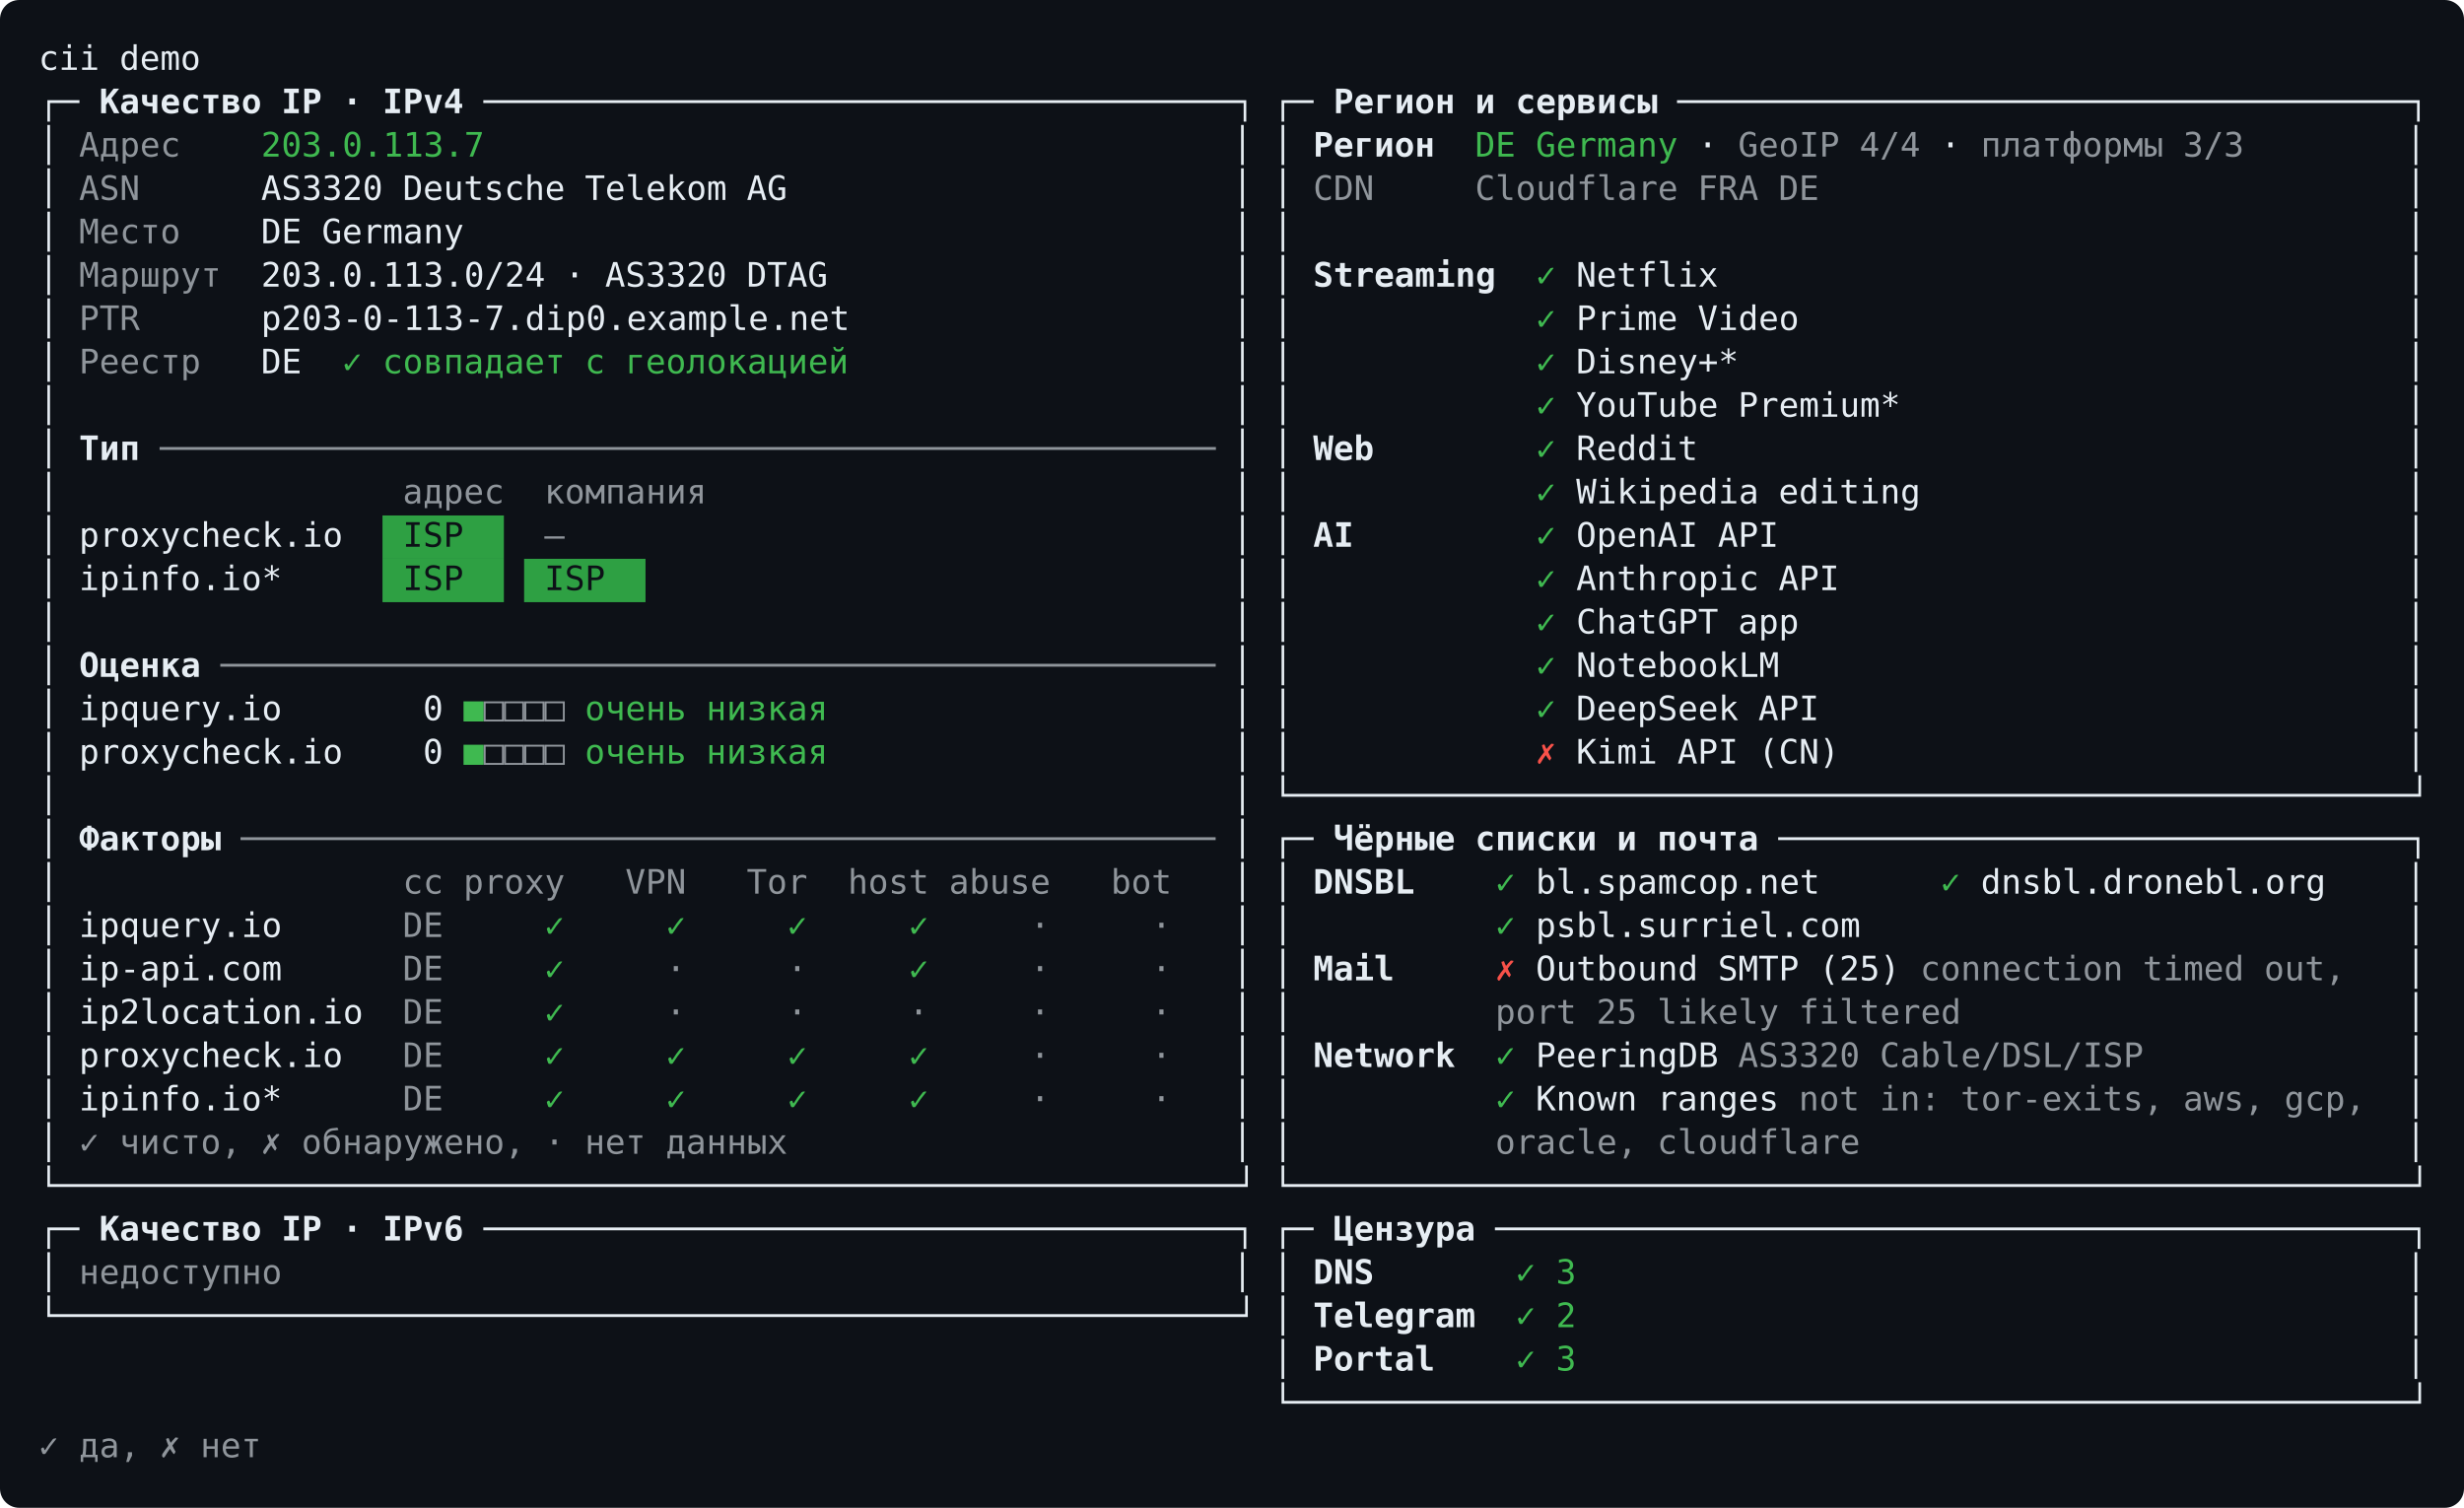
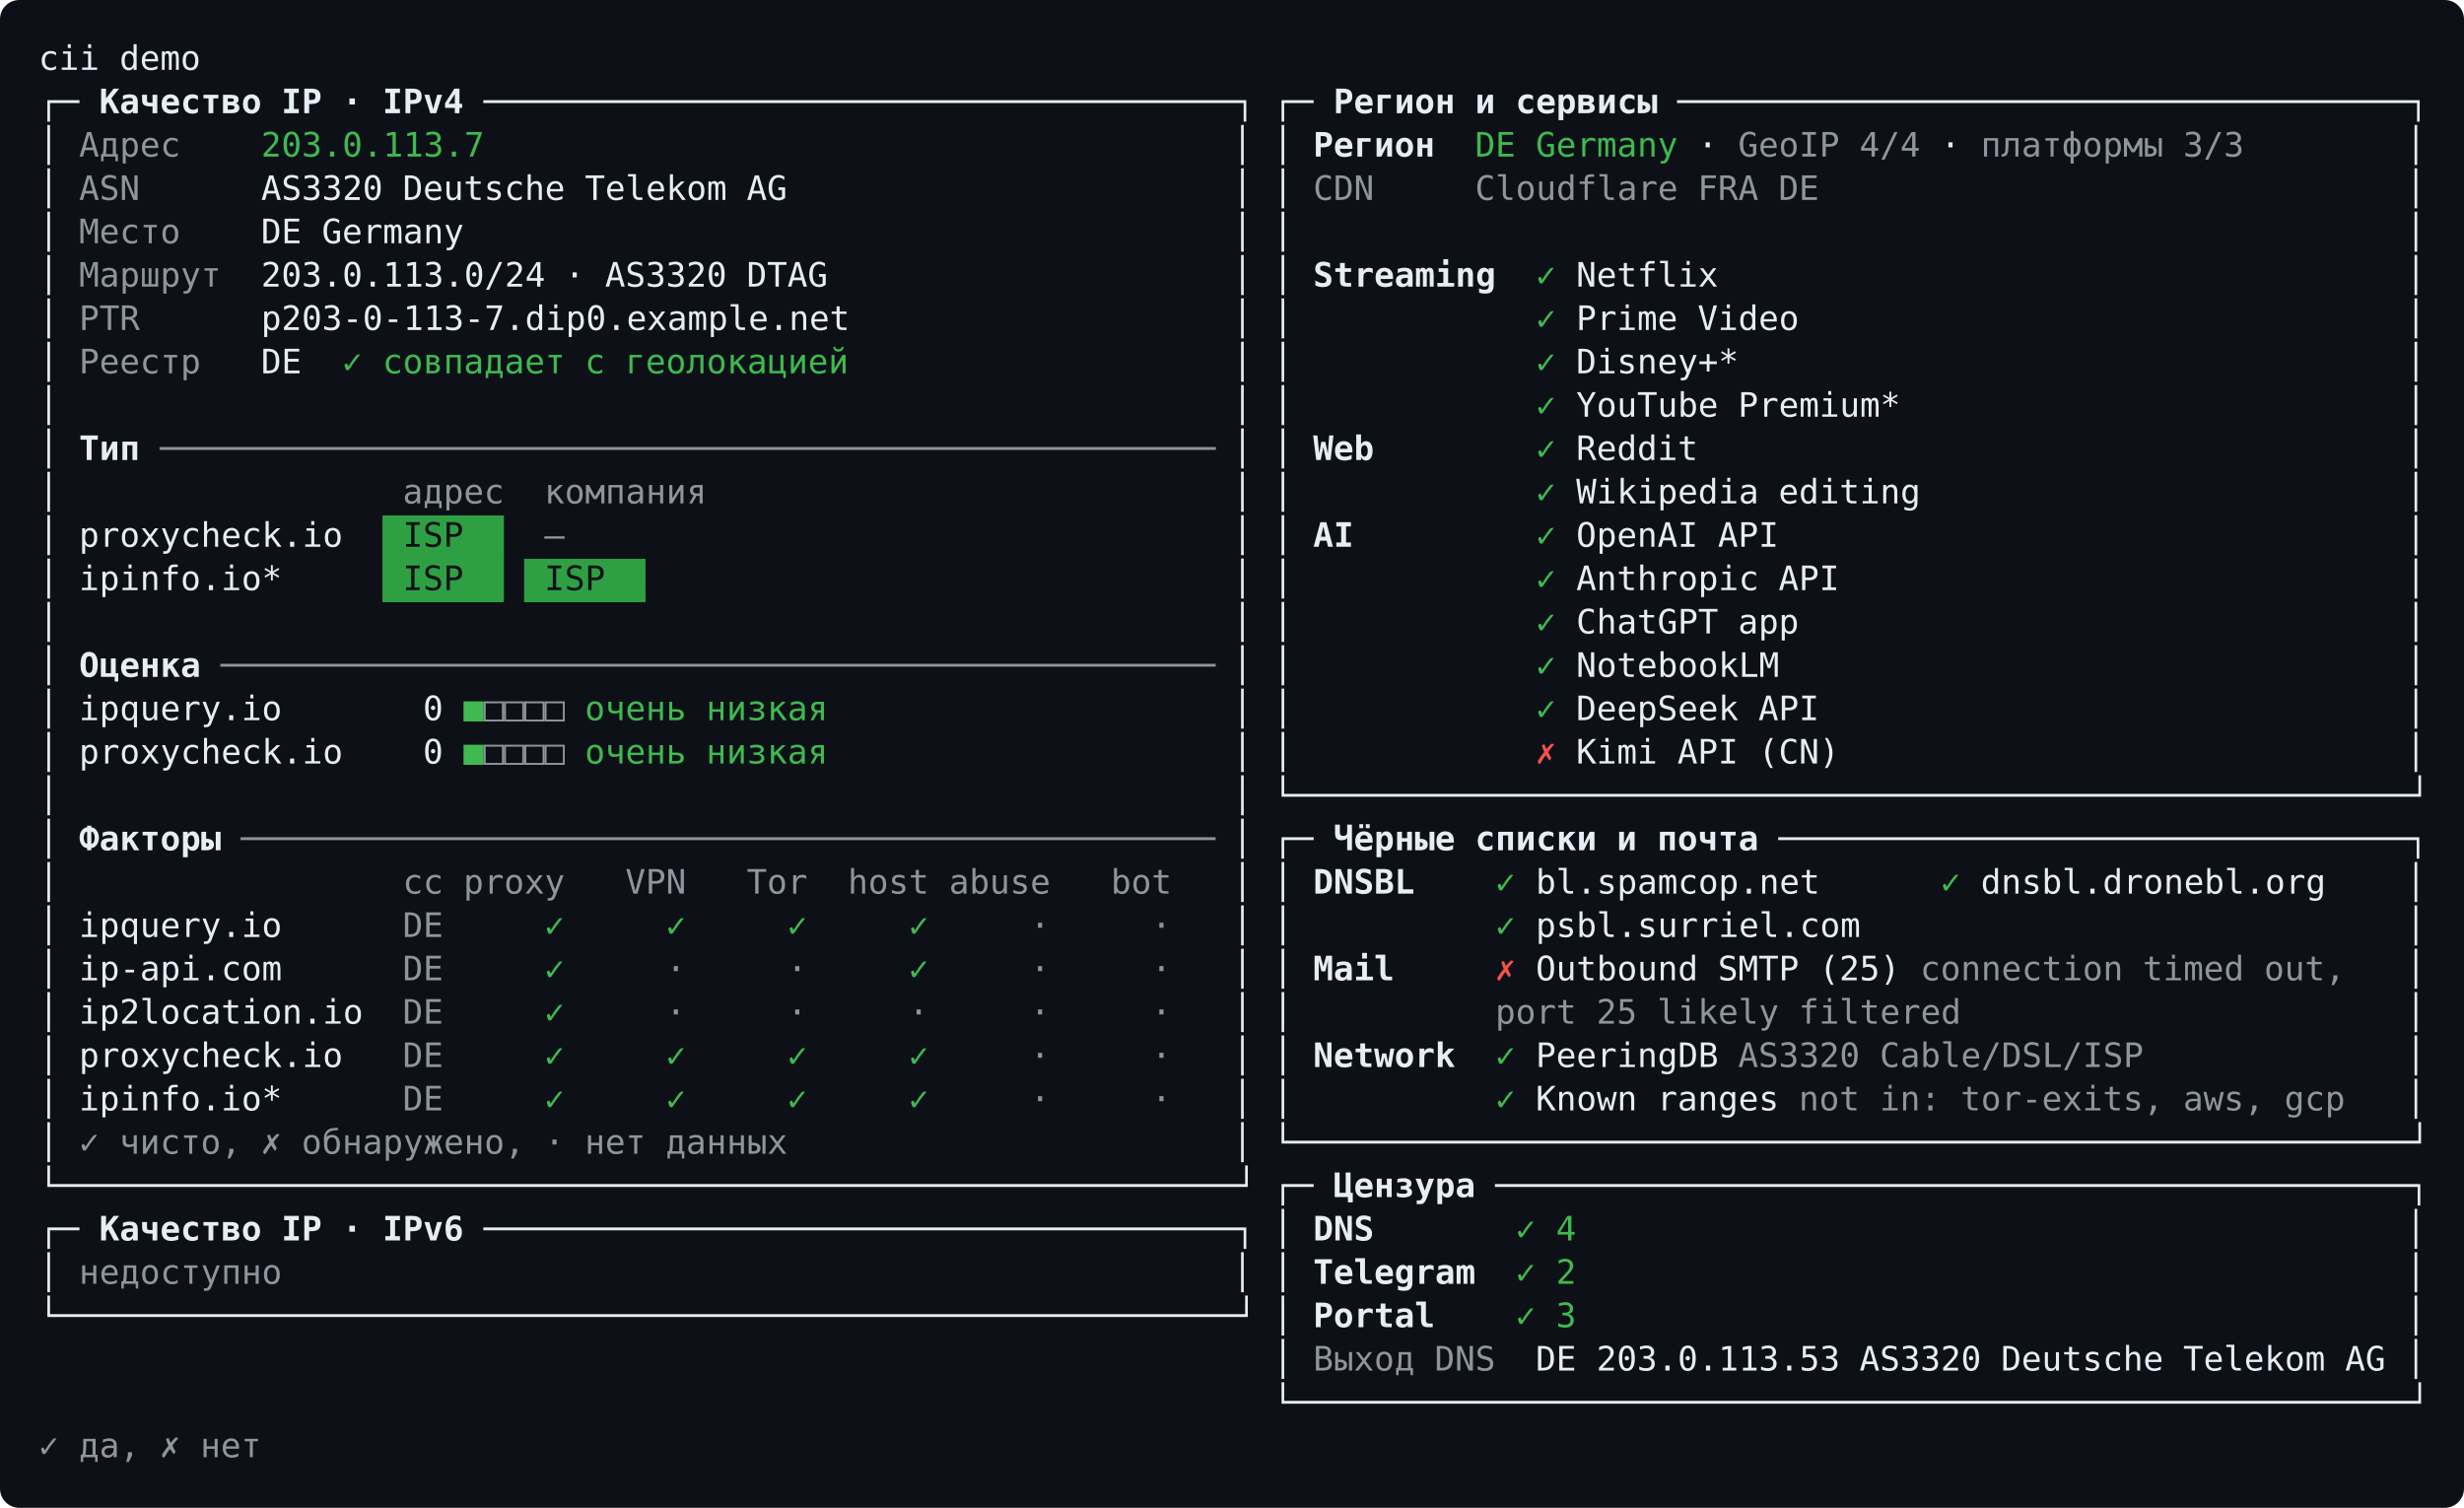
<svg xmlns="http://www.w3.org/2000/svg" width="1023" height="626" viewBox="0 0 1023 626">
  <rect width="100%" height="100%" rx="8" fill="#0d1117" />
  <g font-family="'JetBrains Mono','DejaVu Sans Mono',Menlo,Consolas,monospace" font-size="14" fill="#e6edf3" xml:space="preserve" style="white-space:pre;font-variant-ligatures:none">
    <text x="16.0" y="29">cii</text>
    <text x="49.6" y="29">demo</text>
    <text x="16.0" y="47">┌─</text>
    <text x="41.2" y="47" font-weight="bold">Качество</text>
    <text x="116.8" y="47" font-weight="bold">IP</text>
    <text x="142.0" y="47" font-weight="bold">·</text>
    <text x="158.8" y="47" font-weight="bold">IPv4</text>
    <text x="200.8" y="47">─────────────────────────────────────┐</text>
    <text x="528.4" y="47">┌─</text>
    <text x="553.6" y="47" font-weight="bold">Регион</text>
    <text x="612.4" y="47" font-weight="bold">и</text>
    <text x="629.2" y="47" font-weight="bold">сервисы</text>
    <text x="696.4" y="47">────────────────────────────────────┐</text>
    <text x="16.0" y="65">│</text>
    <text x="32.8" y="65" fill-opacity="0.6">Адрес</text>
    <text x="108.4" y="65" fill="#3fb950">203.0.113.7</text>
    <text x="511.6" y="65">│</text>
    <text x="528.4" y="65">│</text>
    <text x="545.2" y="65" font-weight="bold">Регион</text>
    <text x="612.4" y="65" fill="#3fb950">DE</text>
    <text x="637.6" y="65" fill="#3fb950">Germany</text>
    <text x="704.8" y="65">·</text>
    <text x="721.6" y="65" fill-opacity="0.6">GeoIP</text>
    <text x="772.0" y="65" fill-opacity="0.6">4/4</text>
    <text x="805.6" y="65">·</text>
    <text x="822.4" y="65" fill-opacity="0.6">платформы</text>
    <text x="906.4" y="65" fill-opacity="0.6">3/3</text>
    <text x="998.8" y="65">│</text>
    <text x="16.0" y="83">│</text>
    <text x="32.8" y="83" fill-opacity="0.6">ASN</text>
    <text x="108.4" y="83">AS3320</text>
    <text x="167.2" y="83">Deutsche</text>
    <text x="242.8" y="83">Telekom</text>
    <text x="310.0" y="83">AG</text>
    <text x="511.6" y="83">│</text>
    <text x="528.4" y="83">│</text>
    <text x="545.2" y="83" fill-opacity="0.6">CDN</text>
    <text x="612.4" y="83" fill-opacity="0.6">Cloudflare</text>
    <text x="704.8" y="83" fill-opacity="0.6">FRA</text>
    <text x="738.4" y="83" fill-opacity="0.6">DE</text>
    <text x="998.8" y="83">│</text>
    <text x="16.0" y="101">│</text>
    <text x="32.8" y="101" fill-opacity="0.6">Место</text>
    <text x="108.4" y="101">DE</text>
    <text x="133.6" y="101">Germany</text>
    <text x="511.6" y="101">│</text>
    <text x="528.4" y="101">│</text>
    <text x="998.8" y="101">│</text>
    <text x="16.0" y="119">│</text>
    <text x="32.8" y="119" fill-opacity="0.6">Маршрут</text>
    <text x="108.4" y="119">203.0.113.0/24</text>
    <text x="234.4" y="119">·</text>
    <text x="251.2" y="119">AS3320</text>
    <text x="310.0" y="119">DTAG</text>
    <text x="511.6" y="119">│</text>
    <text x="528.4" y="119">│</text>
    <text x="545.2" y="119" font-weight="bold">Streaming</text>
    <text x="637.6" y="119" fill="#3fb950">✓</text>
    <text x="654.4" y="119">Netflix</text>
    <text x="998.8" y="119">│</text>
    <text x="16.0" y="137">│</text>
    <text x="32.8" y="137" fill-opacity="0.6">PTR</text>
    <text x="108.4" y="137">p203-0-113-7.dip0.example.net</text>
    <text x="511.6" y="137">│</text>
    <text x="528.4" y="137">│</text>
    <text x="637.6" y="137" fill="#3fb950">✓</text>
    <text x="654.4" y="137">Prime</text>
    <text x="704.8" y="137">Video</text>
    <text x="998.8" y="137">│</text>
    <text x="16.0" y="155">│</text>
    <text x="32.8" y="155" fill-opacity="0.6">Реестр</text>
    <text x="108.4" y="155">DE</text>
    <text x="142.0" y="155" fill="#3fb950">✓</text>
    <text x="158.8" y="155" fill="#3fb950">совпадает</text>
    <text x="242.8" y="155" fill="#3fb950">с</text>
    <text x="259.6" y="155" fill="#3fb950">геолокацией</text>
    <text x="511.6" y="155">│</text>
    <text x="528.4" y="155">│</text>
    <text x="637.6" y="155" fill="#3fb950">✓</text>
    <text x="654.4" y="155">Disney+*</text>
    <text x="998.8" y="155">│</text>
    <text x="16.0" y="173">│</text>
    <text x="511.6" y="173">│</text>
    <text x="528.4" y="173">│</text>
    <text x="637.6" y="173" fill="#3fb950">✓</text>
    <text x="654.4" y="173">YouTube</text>
    <text x="721.6" y="173">Premium*</text>
    <text x="998.8" y="173">│</text>
    <text x="16.0" y="191">│</text>
    <text x="32.8" y="191" font-weight="bold">Тип</text>
    <text x="66.4" y="191" fill-opacity="0.6">────────────────────────────────────────────────────</text>
    <text x="511.6" y="191">│</text>
    <text x="528.4" y="191">│</text>
    <text x="545.2" y="191" font-weight="bold">Web</text>
    <text x="637.6" y="191" fill="#3fb950">✓</text>
    <text x="654.4" y="191">Reddit</text>
    <text x="998.8" y="191">│</text>
    <text x="16.0" y="209">│</text>
    <text x="167.2" y="209" fill-opacity="0.6">адрес</text>
    <text x="226.0" y="209" fill-opacity="0.6">компания</text>
    <text x="511.6" y="209">│</text>
    <text x="528.4" y="209">│</text>
    <text x="637.6" y="209" fill="#3fb950">✓</text>
    <text x="654.4" y="209">Wikipedia</text>
    <text x="738.4" y="209">editing</text>
    <text x="998.8" y="209">│</text>
    <text x="16.0" y="227">│</text>
    <text x="32.8" y="227">proxycheck.io</text>
    <rect x="158.8" y="214" width="50.4" height="18" fill="#2ea043" />
    <text x="167.2" y="227" fill="#0d1117">ISP</text>
    <text x="226.0" y="227" fill-opacity="0.6">—</text>
    <text x="511.6" y="227">│</text>
    <text x="528.4" y="227">│</text>
    <text x="545.2" y="227" font-weight="bold">AI</text>
    <text x="637.6" y="227" fill="#3fb950">✓</text>
    <text x="654.4" y="227">OpenAI</text>
    <text x="713.2" y="227">API</text>
    <text x="998.8" y="227">│</text>
    <text x="16.0" y="245">│</text>
    <text x="32.8" y="245">ipinfo.io*</text>
    <rect x="158.8" y="232" width="50.4" height="18" fill="#2ea043" />
    <text x="167.2" y="245" fill="#0d1117">ISP</text>
    <rect x="217.6" y="232" width="50.4" height="18" fill="#2ea043" />
    <text x="226.0" y="245" fill="#0d1117">ISP</text>
    <text x="511.6" y="245">│</text>
    <text x="528.4" y="245">│</text>
    <text x="637.6" y="245" fill="#3fb950">✓</text>
    <text x="654.4" y="245">Anthropic</text>
    <text x="738.4" y="245">API</text>
    <text x="998.8" y="245">│</text>
    <text x="16.0" y="263">│</text>
    <text x="511.6" y="263">│</text>
    <text x="528.4" y="263">│</text>
    <text x="637.6" y="263" fill="#3fb950">✓</text>
    <text x="654.4" y="263">ChatGPT</text>
    <text x="721.6" y="263">app</text>
    <text x="998.8" y="263">│</text>
    <text x="16.0" y="281">│</text>
    <text x="32.8" y="281" font-weight="bold">Оценка</text>
    <text x="91.6" y="281" fill-opacity="0.6">─────────────────────────────────────────────────</text>
    <text x="511.6" y="281">│</text>
    <text x="528.4" y="281">│</text>
    <text x="637.6" y="281" fill="#3fb950">✓</text>
    <text x="654.4" y="281">NotebookLM</text>
    <text x="998.8" y="281">│</text>
    <text x="16.0" y="299">│</text>
    <text x="32.8" y="299">ipquery.io</text>
    <text x="175.6" y="299">0</text>
    <text x="192.4" y="299" fill="#3fb950">■</text>
    <text x="200.8" y="299" fill-opacity="0.6">□□□□</text>
    <text x="242.8" y="299" fill="#3fb950">очень</text>
    <text x="293.2" y="299" fill="#3fb950">низкая</text>
    <text x="511.6" y="299">│</text>
    <text x="528.4" y="299">│</text>
    <text x="637.6" y="299" fill="#3fb950">✓</text>
    <text x="654.4" y="299">DeepSeek</text>
    <text x="730.0" y="299">API</text>
    <text x="998.8" y="299">│</text>
    <text x="16.0" y="317">│</text>
    <text x="32.8" y="317">proxycheck.io</text>
    <text x="175.6" y="317">0</text>
    <text x="192.4" y="317" fill="#3fb950">■</text>
    <text x="200.8" y="317" fill-opacity="0.6">□□□□</text>
    <text x="242.8" y="317" fill="#3fb950">очень</text>
    <text x="293.2" y="317" fill="#3fb950">низкая</text>
    <text x="511.6" y="317">│</text>
    <text x="528.4" y="317">│</text>
    <text x="637.6" y="317" fill="#f85149">✗</text>
    <text x="654.4" y="317">Kimi</text>
    <text x="696.4" y="317">API</text>
    <text x="730.0" y="317">(CN)</text>
    <text x="998.8" y="317">│</text>
    <text x="16.0" y="335">│</text>
    <text x="511.6" y="335">│</text>
    <text x="528.4" y="335">└───────────────────────────────────────────────────────┘</text>
    <text x="16.0" y="353">│</text>
    <text x="32.8" y="353" font-weight="bold">Факторы</text>
    <text x="100.0" y="353" fill-opacity="0.6">────────────────────────────────────────────────</text>
    <text x="511.6" y="353">│</text>
    <text x="528.4" y="353">┌─</text>
    <text x="553.6" y="353" font-weight="bold">Чёрные</text>
    <text x="612.4" y="353" font-weight="bold">списки</text>
    <text x="671.2" y="353" font-weight="bold">и</text>
    <text x="688.0" y="353" font-weight="bold">почта</text>
    <text x="738.4" y="353">───────────────────────────────┐</text>
    <text x="16.0" y="371">│</text>
    <text x="167.2" y="371" fill-opacity="0.6">cc</text>
    <text x="192.4" y="371" fill-opacity="0.6">proxy</text>
    <text x="259.6" y="371" fill-opacity="0.6">VPN</text>
    <text x="310.0" y="371" fill-opacity="0.6">Tor</text>
    <text x="352.0" y="371" fill-opacity="0.6">host</text>
    <text x="394.0" y="371" fill-opacity="0.6">abuse</text>
    <text x="461.2" y="371" fill-opacity="0.6">bot</text>
    <text x="511.6" y="371">│</text>
    <text x="528.4" y="371">│</text>
    <text x="545.2" y="371" font-weight="bold">DNSBL</text>
    <text x="620.8" y="371" fill="#3fb950">✓</text>
    <text x="637.6" y="371">bl.spamcop.net</text>
    <text x="805.6" y="371" fill="#3fb950">✓</text>
    <text x="822.4" y="371">dnsbl.dronebl.org</text>
    <text x="998.8" y="371">│</text>
    <text x="16.0" y="389">│</text>
    <text x="32.8" y="389">ipquery.io</text>
    <text x="167.2" y="389" fill-opacity="0.6">DE</text>
    <text x="226.0" y="389" fill="#3fb950">✓</text>
    <text x="276.4" y="389" fill="#3fb950">✓</text>
    <text x="326.8" y="389" fill="#3fb950">✓</text>
    <text x="377.2" y="389" fill="#3fb950">✓</text>
    <text x="427.6" y="389" fill-opacity="0.6">·</text>
    <text x="478.0" y="389" fill-opacity="0.6">·</text>
    <text x="511.6" y="389">│</text>
    <text x="528.4" y="389">│</text>
    <text x="620.8" y="389" fill="#3fb950">✓</text>
    <text x="637.6" y="389">psbl.surriel.com</text>
    <text x="998.8" y="389">│</text>
    <text x="16.0" y="407">│</text>
    <text x="32.8" y="407">ip-api.com</text>
    <text x="167.2" y="407" fill-opacity="0.6">DE</text>
    <text x="226.0" y="407" fill="#3fb950">✓</text>
    <text x="276.4" y="407" fill-opacity="0.6">·</text>
    <text x="326.8" y="407" fill-opacity="0.6">·</text>
    <text x="377.2" y="407" fill="#3fb950">✓</text>
    <text x="427.6" y="407" fill-opacity="0.6">·</text>
    <text x="478.0" y="407" fill-opacity="0.6">·</text>
    <text x="511.6" y="407">│</text>
    <text x="528.4" y="407">│</text>
    <text x="545.2" y="407" font-weight="bold">Mail</text>
    <text x="620.8" y="407" fill="#f85149">✗</text>
    <text x="637.6" y="407">Outbound</text>
    <text x="713.2" y="407">SMTP</text>
    <text x="755.2" y="407">(25)</text>
    <text x="797.2" y="407" fill-opacity="0.6">connection</text>
    <text x="889.6" y="407" fill-opacity="0.6">timed</text>
    <text x="940.0" y="407" fill-opacity="0.6">out,</text>
    <text x="998.8" y="407">│</text>
    <text x="16.0" y="425">│</text>
    <text x="32.8" y="425">ip2location.io</text>
    <text x="167.2" y="425" fill-opacity="0.6">DE</text>
    <text x="226.0" y="425" fill="#3fb950">✓</text>
    <text x="276.4" y="425" fill-opacity="0.6">·</text>
    <text x="326.8" y="425" fill-opacity="0.6">·</text>
    <text x="377.2" y="425" fill-opacity="0.6">·</text>
    <text x="427.6" y="425" fill-opacity="0.6">·</text>
    <text x="478.0" y="425" fill-opacity="0.6">·</text>
    <text x="511.6" y="425">│</text>
    <text x="528.4" y="425">│</text>
    <text x="620.8" y="425" fill-opacity="0.6">port</text>
    <text x="662.8" y="425" fill-opacity="0.6">25</text>
    <text x="688.0" y="425" fill-opacity="0.6">likely</text>
    <text x="746.8" y="425" fill-opacity="0.6">filtered</text>
    <text x="998.8" y="425">│</text>
    <text x="16.0" y="443">│</text>
    <text x="32.8" y="443">proxycheck.io</text>
    <text x="167.2" y="443" fill-opacity="0.6">DE</text>
    <text x="226.0" y="443" fill="#3fb950">✓</text>
    <text x="276.4" y="443" fill="#3fb950">✓</text>
    <text x="326.8" y="443" fill="#3fb950">✓</text>
    <text x="377.2" y="443" fill="#3fb950">✓</text>
    <text x="427.6" y="443" fill-opacity="0.6">·</text>
    <text x="478.0" y="443" fill-opacity="0.6">·</text>
    <text x="511.6" y="443">│</text>
    <text x="528.4" y="443">│</text>
    <text x="545.2" y="443" font-weight="bold">Network</text>
    <text x="620.8" y="443" fill="#3fb950">✓</text>
    <text x="637.6" y="443">PeeringDB</text>
    <text x="721.6" y="443" fill-opacity="0.6">AS3320</text>
    <text x="780.4" y="443" fill-opacity="0.6">Cable/DSL/ISP</text>
    <text x="998.8" y="443">│</text>
    <text x="16.0" y="461">│</text>
    <text x="32.8" y="461">ipinfo.io*</text>
    <text x="167.2" y="461" fill-opacity="0.6">DE</text>
    <text x="226.0" y="461" fill="#3fb950">✓</text>
    <text x="276.4" y="461" fill="#3fb950">✓</text>
    <text x="326.8" y="461" fill="#3fb950">✓</text>
    <text x="377.2" y="461" fill="#3fb950">✓</text>
    <text x="427.6" y="461" fill-opacity="0.6">·</text>
    <text x="478.0" y="461" fill-opacity="0.6">·</text>
    <text x="511.6" y="461">│</text>
    <text x="528.4" y="461">│</text>
    <text x="620.8" y="461" fill="#3fb950">✓</text>
    <text x="637.6" y="461">Known</text>
    <text x="688.0" y="461">ranges</text>
    <text x="746.8" y="461" fill-opacity="0.6">not</text>
    <text x="780.4" y="461" fill-opacity="0.6">in:</text>
    <text x="814.0" y="461" fill-opacity="0.6">tor-exits,</text>
    <text x="906.4" y="461" fill-opacity="0.6">aws,</text>
-     <text x="948.4" y="461" fill-opacity="0.6">gcp,</text>
+     <text x="948.4" y="461" fill-opacity="0.6">gcp</text>
    <text x="998.8" y="461">│</text>
    <text x="16.0" y="479">│</text>
    <text x="32.8" y="479" fill-opacity="0.6">✓</text>
    <text x="49.6" y="479" fill-opacity="0.6">чисто,</text>
    <text x="108.4" y="479" fill-opacity="0.6">✗</text>
    <text x="125.2" y="479" fill-opacity="0.6">обнаружено,</text>
    <text x="226.0" y="479" fill-opacity="0.6">·</text>
    <text x="242.8" y="479" fill-opacity="0.6">нет</text>
    <text x="276.4" y="479" fill-opacity="0.6">данных</text>
    <text x="511.6" y="479">│</text>
-     <text x="528.4" y="479">│</text>
-     <text x="620.8" y="479" fill-opacity="0.6">oracle,</text>
-     <text x="688.0" y="479" fill-opacity="0.6">cloudflare</text>
-     <text x="998.8" y="479">│</text>
+     <text x="528.4" y="479">└───────────────────────────────────────────────────────┘</text>
    <text x="16.0" y="497">└──────────────────────────────────────────────────────────┘</text>
-     <text x="528.4" y="497">└───────────────────────────────────────────────────────┘</text>
+     <text x="528.4" y="497">┌─</text>
+     <text x="553.6" y="497" font-weight="bold">Цензура</text>
+     <text x="620.8" y="497">─────────────────────────────────────────────┐</text>
    <text x="16.0" y="515">┌─</text>
    <text x="41.2" y="515" font-weight="bold">Качество</text>
    <text x="116.8" y="515" font-weight="bold">IP</text>
    <text x="142.0" y="515" font-weight="bold">·</text>
    <text x="158.8" y="515" font-weight="bold">IPv6</text>
    <text x="200.8" y="515">─────────────────────────────────────┐</text>
-     <text x="528.4" y="515">┌─</text>
-     <text x="553.6" y="515" font-weight="bold">Цензура</text>
-     <text x="620.8" y="515">─────────────────────────────────────────────┐</text>
+     <text x="528.4" y="515">│</text>
+     <text x="545.2" y="515" font-weight="bold">DNS</text>
+     <text x="629.2" y="515" fill="#3fb950">✓</text>
+     <text x="646.0" y="515" fill="#3fb950">4</text>
+     <text x="998.8" y="515">│</text>
    <text x="16.0" y="533">│</text>
    <text x="32.8" y="533" fill-opacity="0.6">недоступно</text>
    <text x="511.6" y="533">│</text>
    <text x="528.4" y="533">│</text>
-     <text x="545.2" y="533" font-weight="bold">DNS</text>
+     <text x="545.2" y="533" font-weight="bold">Telegram</text>
    <text x="629.2" y="533" fill="#3fb950">✓</text>
-     <text x="646.0" y="533" fill="#3fb950">3</text>
+     <text x="646.0" y="533" fill="#3fb950">2</text>
    <text x="998.8" y="533">│</text>
    <text x="16.0" y="551">└──────────────────────────────────────────────────────────┘</text>
    <text x="528.4" y="551">│</text>
-     <text x="545.2" y="551" font-weight="bold">Telegram</text>
+     <text x="545.2" y="551" font-weight="bold">Portal</text>
    <text x="629.2" y="551" fill="#3fb950">✓</text>
-     <text x="646.0" y="551" fill="#3fb950">2</text>
+     <text x="646.0" y="551" fill="#3fb950">3</text>
    <text x="998.8" y="551">│</text>
    <text x="528.4" y="569">│</text>
-     <text x="545.2" y="569" font-weight="bold">Portal</text>
-     <text x="629.2" y="569" fill="#3fb950">✓</text>
-     <text x="646.0" y="569" fill="#3fb950">3</text>
+     <text x="545.2" y="569" fill-opacity="0.6">Выход</text>
+     <text x="595.6" y="569" fill-opacity="0.6">DNS</text>
+     <text x="637.6" y="569">DE</text>
+     <text x="662.8" y="569">203.0.113.53</text>
+     <text x="772.0" y="569">AS3320</text>
+     <text x="830.8" y="569">Deutsche</text>
+     <text x="906.4" y="569">Telekom</text>
+     <text x="973.6" y="569">AG</text>
    <text x="998.8" y="569">│</text>
    <text x="528.4" y="587">└───────────────────────────────────────────────────────┘</text>
    <text x="16.0" y="605" fill-opacity="0.6">✓</text>
    <text x="32.8" y="605" fill-opacity="0.6">да,</text>
    <text x="66.4" y="605" fill-opacity="0.6">✗</text>
    <text x="83.2" y="605" fill-opacity="0.6">нет</text>
  </g>
</svg>
